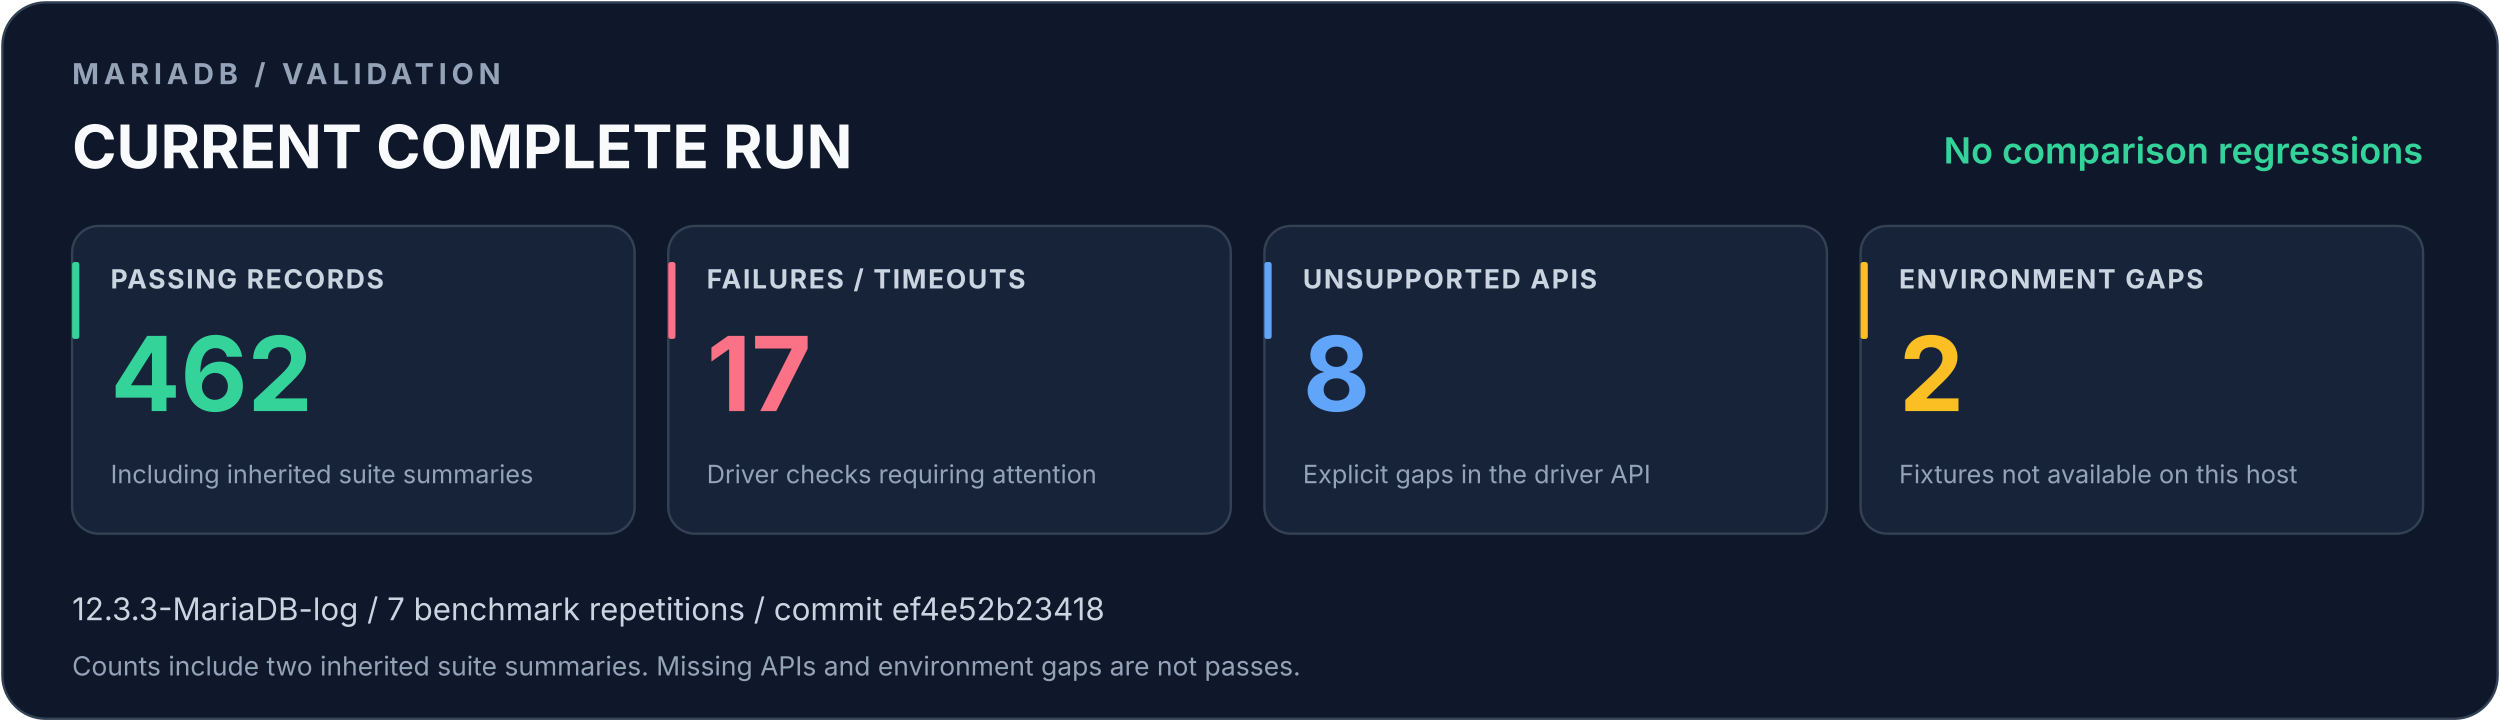
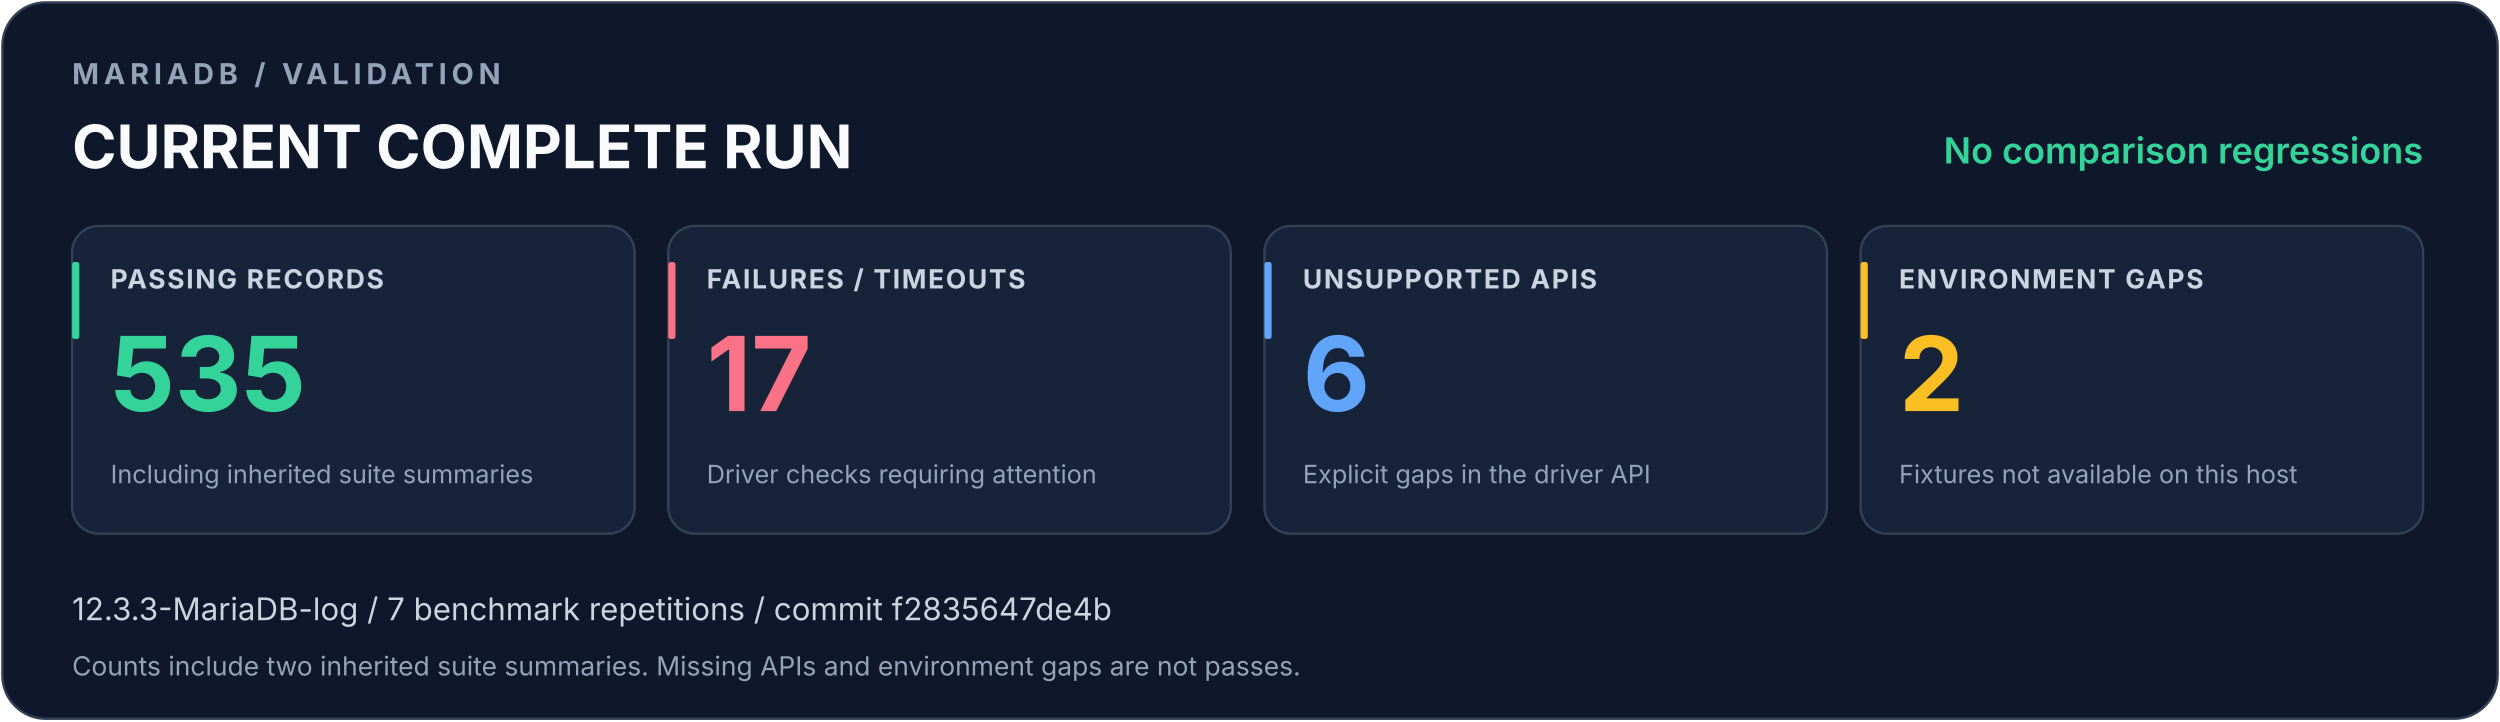
<svg xmlns="http://www.w3.org/2000/svg" width="1040" height="300" viewBox="0 0 1040 300" role="img" aria-labelledby="title description">
  <rect x="1" y="1" width="1038" height="298" rx="18" fill="#0f172a" stroke="#334155" />
  <g font-family="-apple-system, BlinkMacSystemFont, Segoe UI, sans-serif">
    <text x="30" y="35" font-size="12" font-weight="700" letter-spacing="2" fill="#94a3b8">MARIADB / VALIDATION</text>
    <text x="30" y="70" font-size="25" font-weight="700" fill="#f8fafc">CURRENT COMPLETE RUN</text>
    <text x="1008" y="68" text-anchor="end" font-size="15" font-weight="600" fill="#34d399">No comparison regressions</text>
    <rect x="30" y="94" width="234" height="128" rx="11" fill="#172338" stroke="#334155" />
    <rect x="30" y="109" width="3" height="32" rx="1" fill="#34d399" />
    <text x="46" y="120" font-size="11" font-weight="700" letter-spacing="0.7" fill="#cbd5e1">PASSING RECORDS</text>
-     <text x="46" y="171" font-size="43" font-weight="700" fill="#34d399">462</text>
+     <text x="46" y="171" font-size="43" font-weight="700" fill="#34d399">535</text>
    <text x="46" y="201" font-size="10.5" fill="#94a3b8">Including inherited suite summaries</text>
    <rect x="278" y="94" width="234" height="128" rx="11" fill="#172338" stroke="#334155" />
    <rect x="278" y="109" width="3" height="32" rx="1" fill="#fb7185" />
    <text x="294" y="120" font-size="11" font-weight="700" letter-spacing="0.7" fill="#cbd5e1">FAILURES / TIMEOUTS</text>
    <text x="294" y="171" font-size="43" font-weight="700" fill="#fb7185">17</text>
    <text x="294" y="201" font-size="10.5" fill="#94a3b8">Driver checks requiring attention</text>
    <rect x="526" y="94" width="234" height="128" rx="11" fill="#172338" stroke="#334155" />
    <rect x="526" y="109" width="3" height="32" rx="1" fill="#60a5fa" />
    <text x="542" y="120" font-size="11" font-weight="700" letter-spacing="0.7" fill="#cbd5e1">UNSUPPORTED APIS</text>
-     <text x="542" y="171" font-size="43" font-weight="700" fill="#60a5fa">8</text>
+     <text x="542" y="171" font-size="43" font-weight="700" fill="#60a5fa">6</text>
    <text x="542" y="201" font-size="10.5" fill="#94a3b8">Explicit gaps in the driver API</text>
    <rect x="774" y="94" width="234" height="128" rx="11" fill="#172338" stroke="#334155" />
    <rect x="774" y="109" width="3" height="32" rx="1" fill="#fbbf24" />
    <text x="790" y="120" font-size="11" font-weight="700" letter-spacing="0.7" fill="#cbd5e1">ENVIRONMENT GAPS</text>
    <text x="790" y="171" font-size="43" font-weight="700" fill="#fbbf24">2</text>
    <text x="790" y="201" font-size="10.5" fill="#94a3b8">Fixtures not available on this host</text>
-     <text x="30" y="258" font-size="13" fill="#cbd5e1">12.3.3-MariaDB-log  /  7 benchmark repetitions  /  commit ef4e52b23418</text>
+     <text x="30" y="258" font-size="13" fill="#cbd5e1">12.3.3-MariaDB-log  /  7 benchmark repetitions  /  commit f2835647de4b</text>
    <text x="30" y="281" font-size="11" fill="#94a3b8">Counts include two inherited suite summaries. Missing APIs and environment gaps are not passes.</text>
  </g>
</svg>
